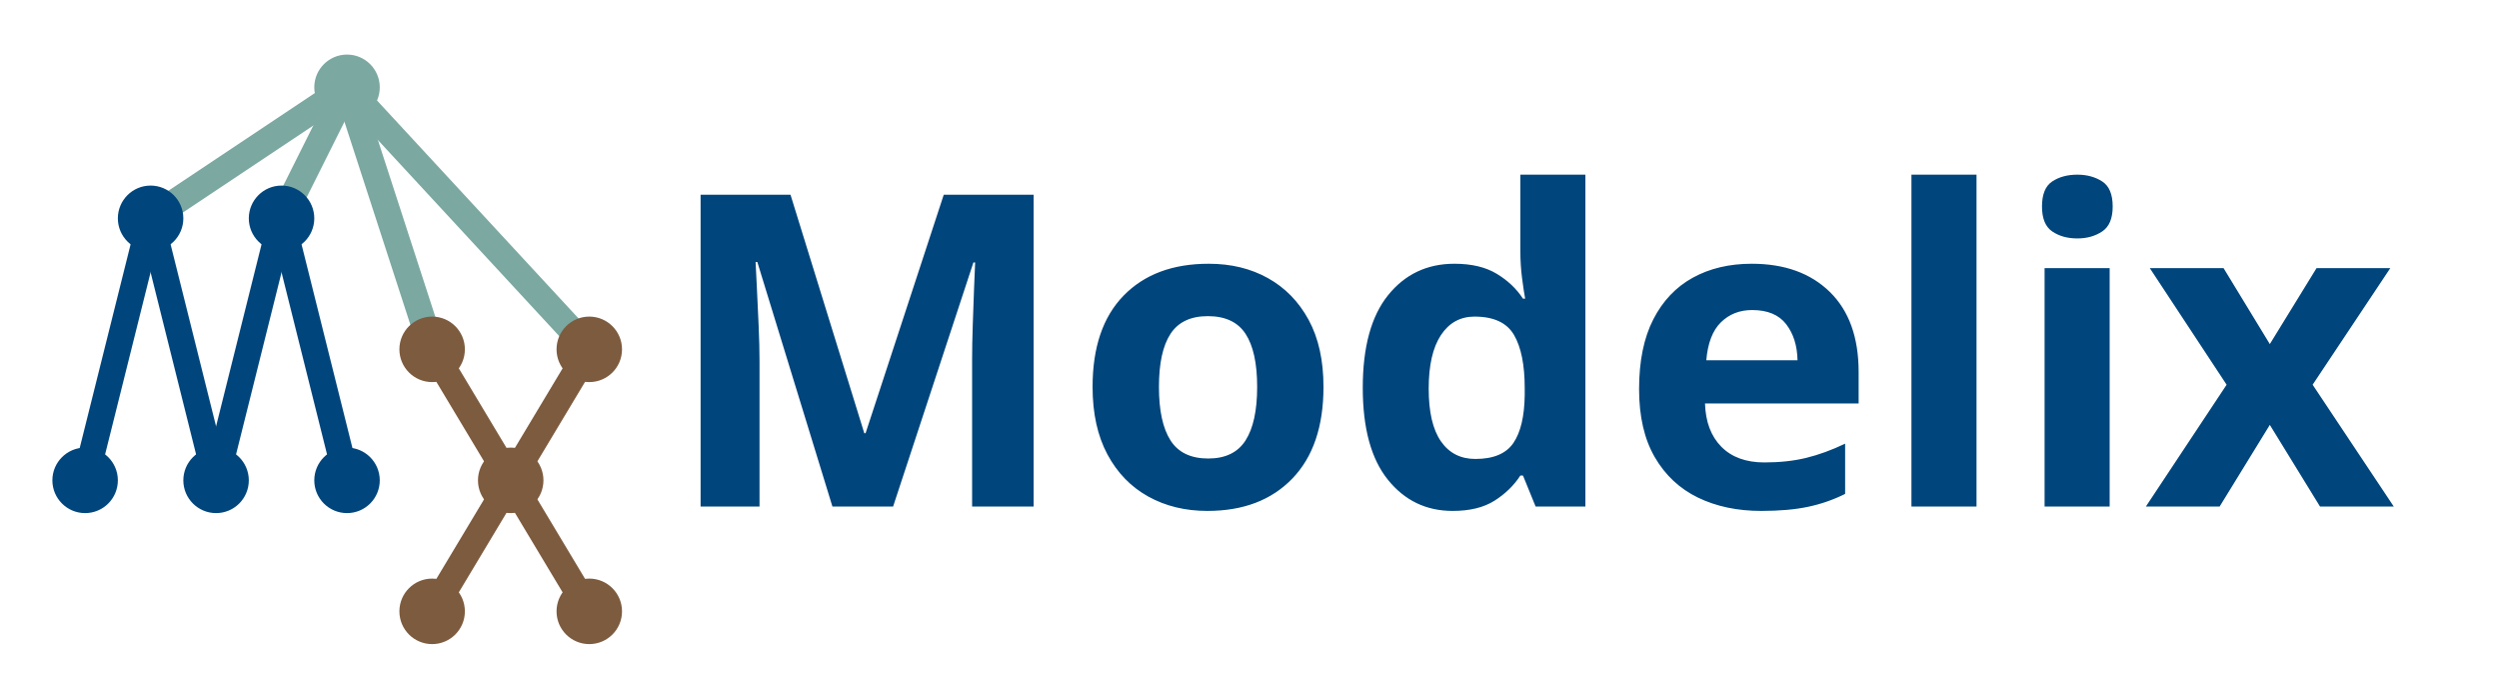
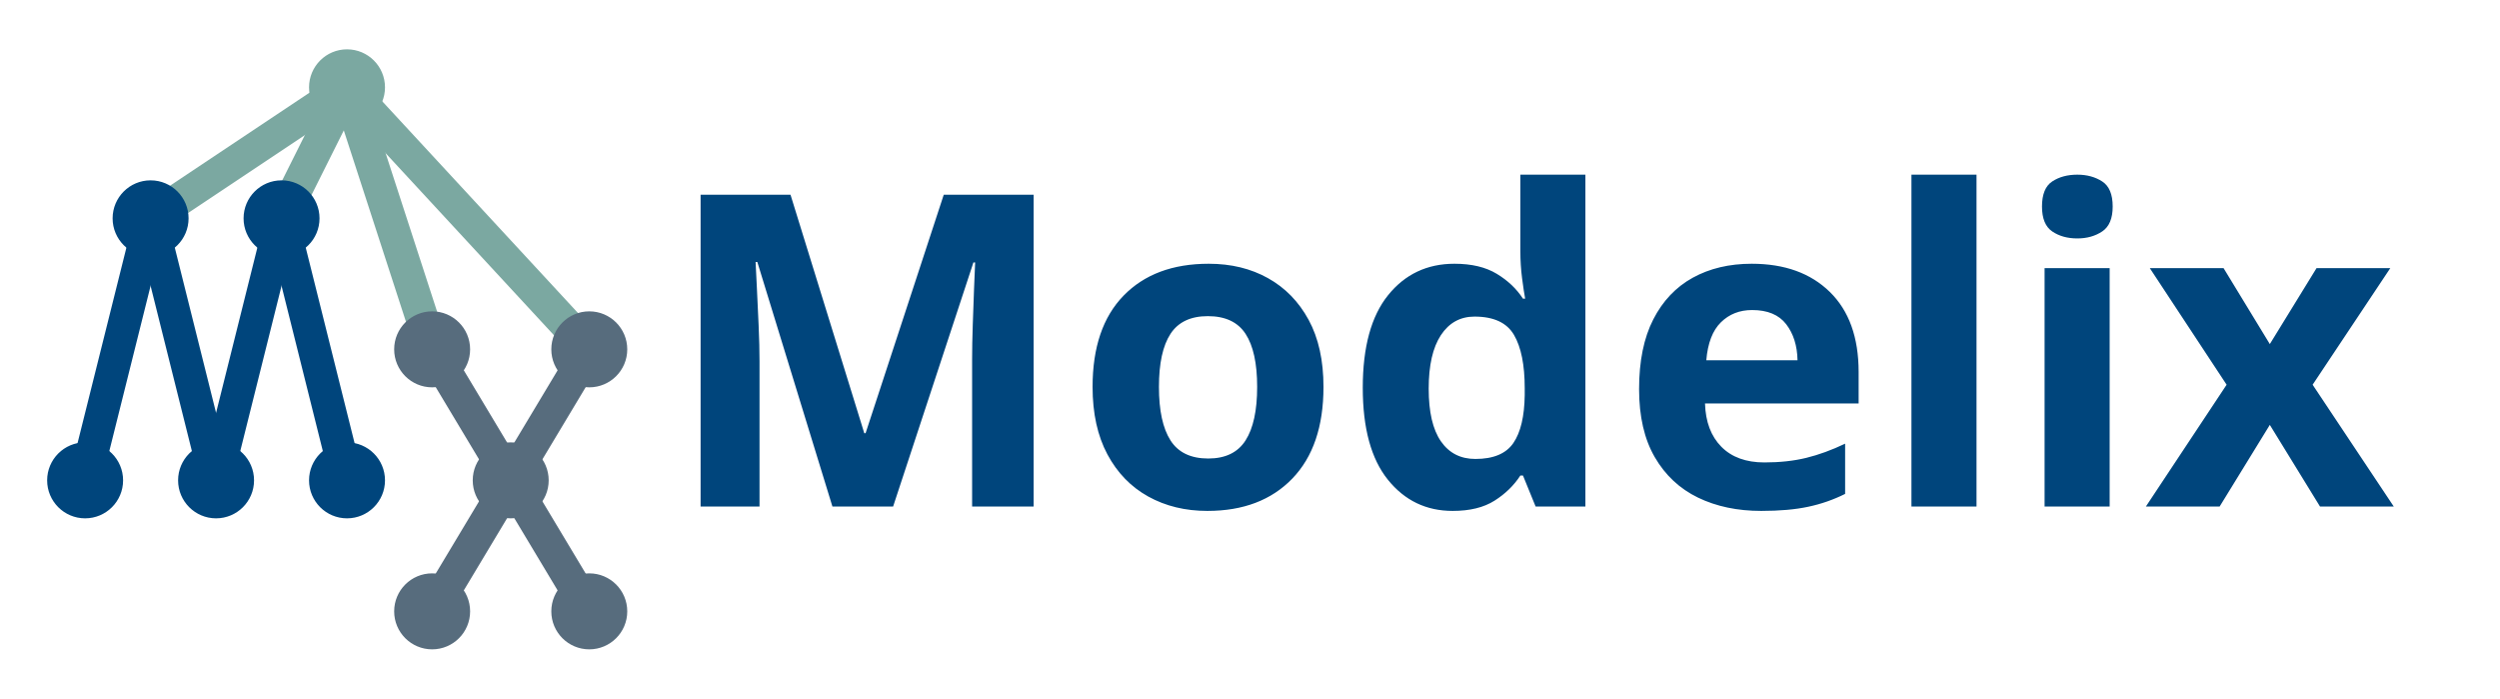
<svg xmlns="http://www.w3.org/2000/svg" width="1145" height="320">
  <g transform="translate(-54, -98)">
    <g transform="scale(0.6, 0.6) translate(100, 180)">
      <g transform="translate(-20, 0)">
-         <line fill="none" stroke="#7ba8a1" x1="125" y1="150" x2="275" y2="50" stroke-width="20" />
-         <line fill="none" stroke="#7ba8a1" x1="275" y1="50" x2="225" y2="150" stroke-width="20" />
-         <line fill="none" stroke="#7ba8a1" x1="275" y1="50" x2="340" y2="250" stroke-width="20" />
-         <line fill="none" stroke="#7ba8a1" x1="460" y1="250" x2="275" y2="50" stroke-width="20" />
-         <ellipse fill="#7ba8a1" stroke="#7ba8a1" stroke-width="0" cx="275" cy="50" rx="25" ry="25" />
-         <ellipse fill="#00457c" stroke="#00457c" stroke-width="0" cx="75" cy="350" rx="25" ry="25" />
-         <ellipse fill="#00457c" stroke="#00457c" stroke-width="0" cx="175" cy="350" rx="25" ry="25" />
-         <ellipse fill="#00457c" stroke="#00457c" stroke-width="0" cx="275" cy="350" rx="25" ry="25" />
-         <ellipse fill="#00457c" stroke="#00457c" stroke-width="0" cx="125" cy="150" rx="25" ry="25" />
-         <ellipse fill="#00457c" stroke="#00457c" stroke-width="0" cx="225" cy="150" rx="25" ry="25" />
-         <line fill="none" stroke="#00457c" x1="75" y1="350" x2="125" y2="150" stroke-width="20" />
-         <line fill="none" stroke="#00457c" stroke-width="20" x1="125" y1="150" x2="175" y2="350" />
-         <line fill="none" stroke="#00457c" stroke-width="20" x1="225" y1="150" x2="175" y2="350" />
-         <line fill="none" stroke="#00457c" stroke-width="20" x1="275" y1="350" x2="225" y2="150" />
-         <ellipse fill="#7d5b3e" stroke="#545454" stroke-width="0" cx="340" cy="250" rx="25" ry="25" />
-         <ellipse fill="#7d5b3e" stroke="#545454" stroke-width="0" cx="340" cy="450" rx="25" ry="25" />
-         <ellipse fill="#7d5b3e" stroke="#545454" stroke-width="0" cx="400" cy="350" rx="25" ry="25" />
-         <ellipse fill="#7d5b3e" stroke="#545454" stroke-width="0" cx="460" cy="250" rx="25" ry="25" />
-         <ellipse fill="#7d5b3e" stroke="#545454" stroke-width="0" cx="460" cy="450" rx="25" ry="25" />
-         <line fill="none" stroke="#7d5b3e" x1="340" y1="250" x2="400" y2="350" stroke-width="20" />
-         <line fill="none" stroke="#7d5b3e" x1="460" y1="250" x2="400" y2="350" stroke-width="20" />
-         <line fill="none" stroke="#7d5b3e" x1="340" y1="450" x2="400" y2="350" stroke-width="20" />
-         <line fill="none" stroke="#7d5b3e" x1="460" y1="450" x2="400" y2="350" stroke-width="20" />
+         <line fill="none" stroke="#7ba8a1" x1="125" y1="150" x2="275" y2="50" stroke-width="25" />
+         <line fill="none" stroke="#7ba8a1" x1="275" y1="50" x2="225" y2="150" stroke-width="25" />
+         <line fill="none" stroke="#7ba8a1" x1="275" y1="50" x2="340" y2="250" stroke-width="25" />
+         <line fill="none" stroke="#7ba8a1" x1="460" y1="250" x2="275" y2="50" stroke-width="25" />
+         <ellipse fill="#7ba8a1" stroke="#7ba8a1" stroke-width="8" cx="275" cy="50" rx="25" ry="25" />
+         <ellipse fill="#00457c" stroke="#00457c" stroke-width="8" cx="75" cy="350" rx="25" ry="25" />
+         <ellipse fill="#00457c" stroke="#00457c" stroke-width="8" cx="175" cy="350" rx="25" ry="25" />
+         <ellipse fill="#00457c" stroke="#00457c" stroke-width="8" cx="275" cy="350" rx="25" ry="25" />
+         <ellipse fill="#00457c" stroke="#00457c" stroke-width="8" cx="125" cy="150" rx="25" ry="25" />
+         <ellipse fill="#00457c" stroke="#00457c" stroke-width="8" cx="225" cy="150" rx="25" ry="25" />
+         <line fill="none" stroke="#00457c" x1="75" y1="350" x2="125" y2="150" stroke-width="25" />
+         <line fill="none" stroke="#00457c" stroke-width="25" x1="125" y1="150" x2="175" y2="350" />
+         <line fill="none" stroke="#00457c" stroke-width="25" x1="225" y1="150" x2="175" y2="350" />
+         <line fill="none" stroke="#00457c" stroke-width="25" x1="275" y1="350" x2="225" y2="150" />
+         <ellipse fill="#576c7d" stroke="#576c7d" stroke-width="8" cx="340" cy="250" rx="25" ry="25" />
+         <ellipse fill="#576c7d" stroke="#576c7d" stroke-width="8" cx="340" cy="450" rx="25" ry="25" />
+         <ellipse fill="#576c7d" stroke="#576c7d" stroke-width="8" cx="400" cy="350" rx="25" ry="25" />
+         <ellipse fill="#576c7d" stroke="#576c7d" stroke-width="8" cx="460" cy="250" rx="25" ry="25" />
+         <ellipse fill="#576c7d" stroke="#576c7d" stroke-width="8" cx="460" cy="450" rx="25" ry="25" />
+         <line fill="none" stroke="#576c7d" x1="340" y1="250" x2="400" y2="350" stroke-width="25" />
+         <line fill="none" stroke="#576c7d" x1="460" y1="250" x2="400" y2="350" stroke-width="25" />
+         <line fill="none" stroke="#576c7d" x1="340" y1="450" x2="400" y2="350" stroke-width="25" />
+         <line fill="none" stroke="#576c7d" x1="460" y1="450" x2="400" y2="350" stroke-width="25" />
      </g>
    </g>
    <text transform="scale(1, 1) translate(7, 0)" font-family="Montserrat" font-weight="700" font-size="200" y="330" x="350" fill="#00457c">Modelix</text>
  </g>
</svg>
